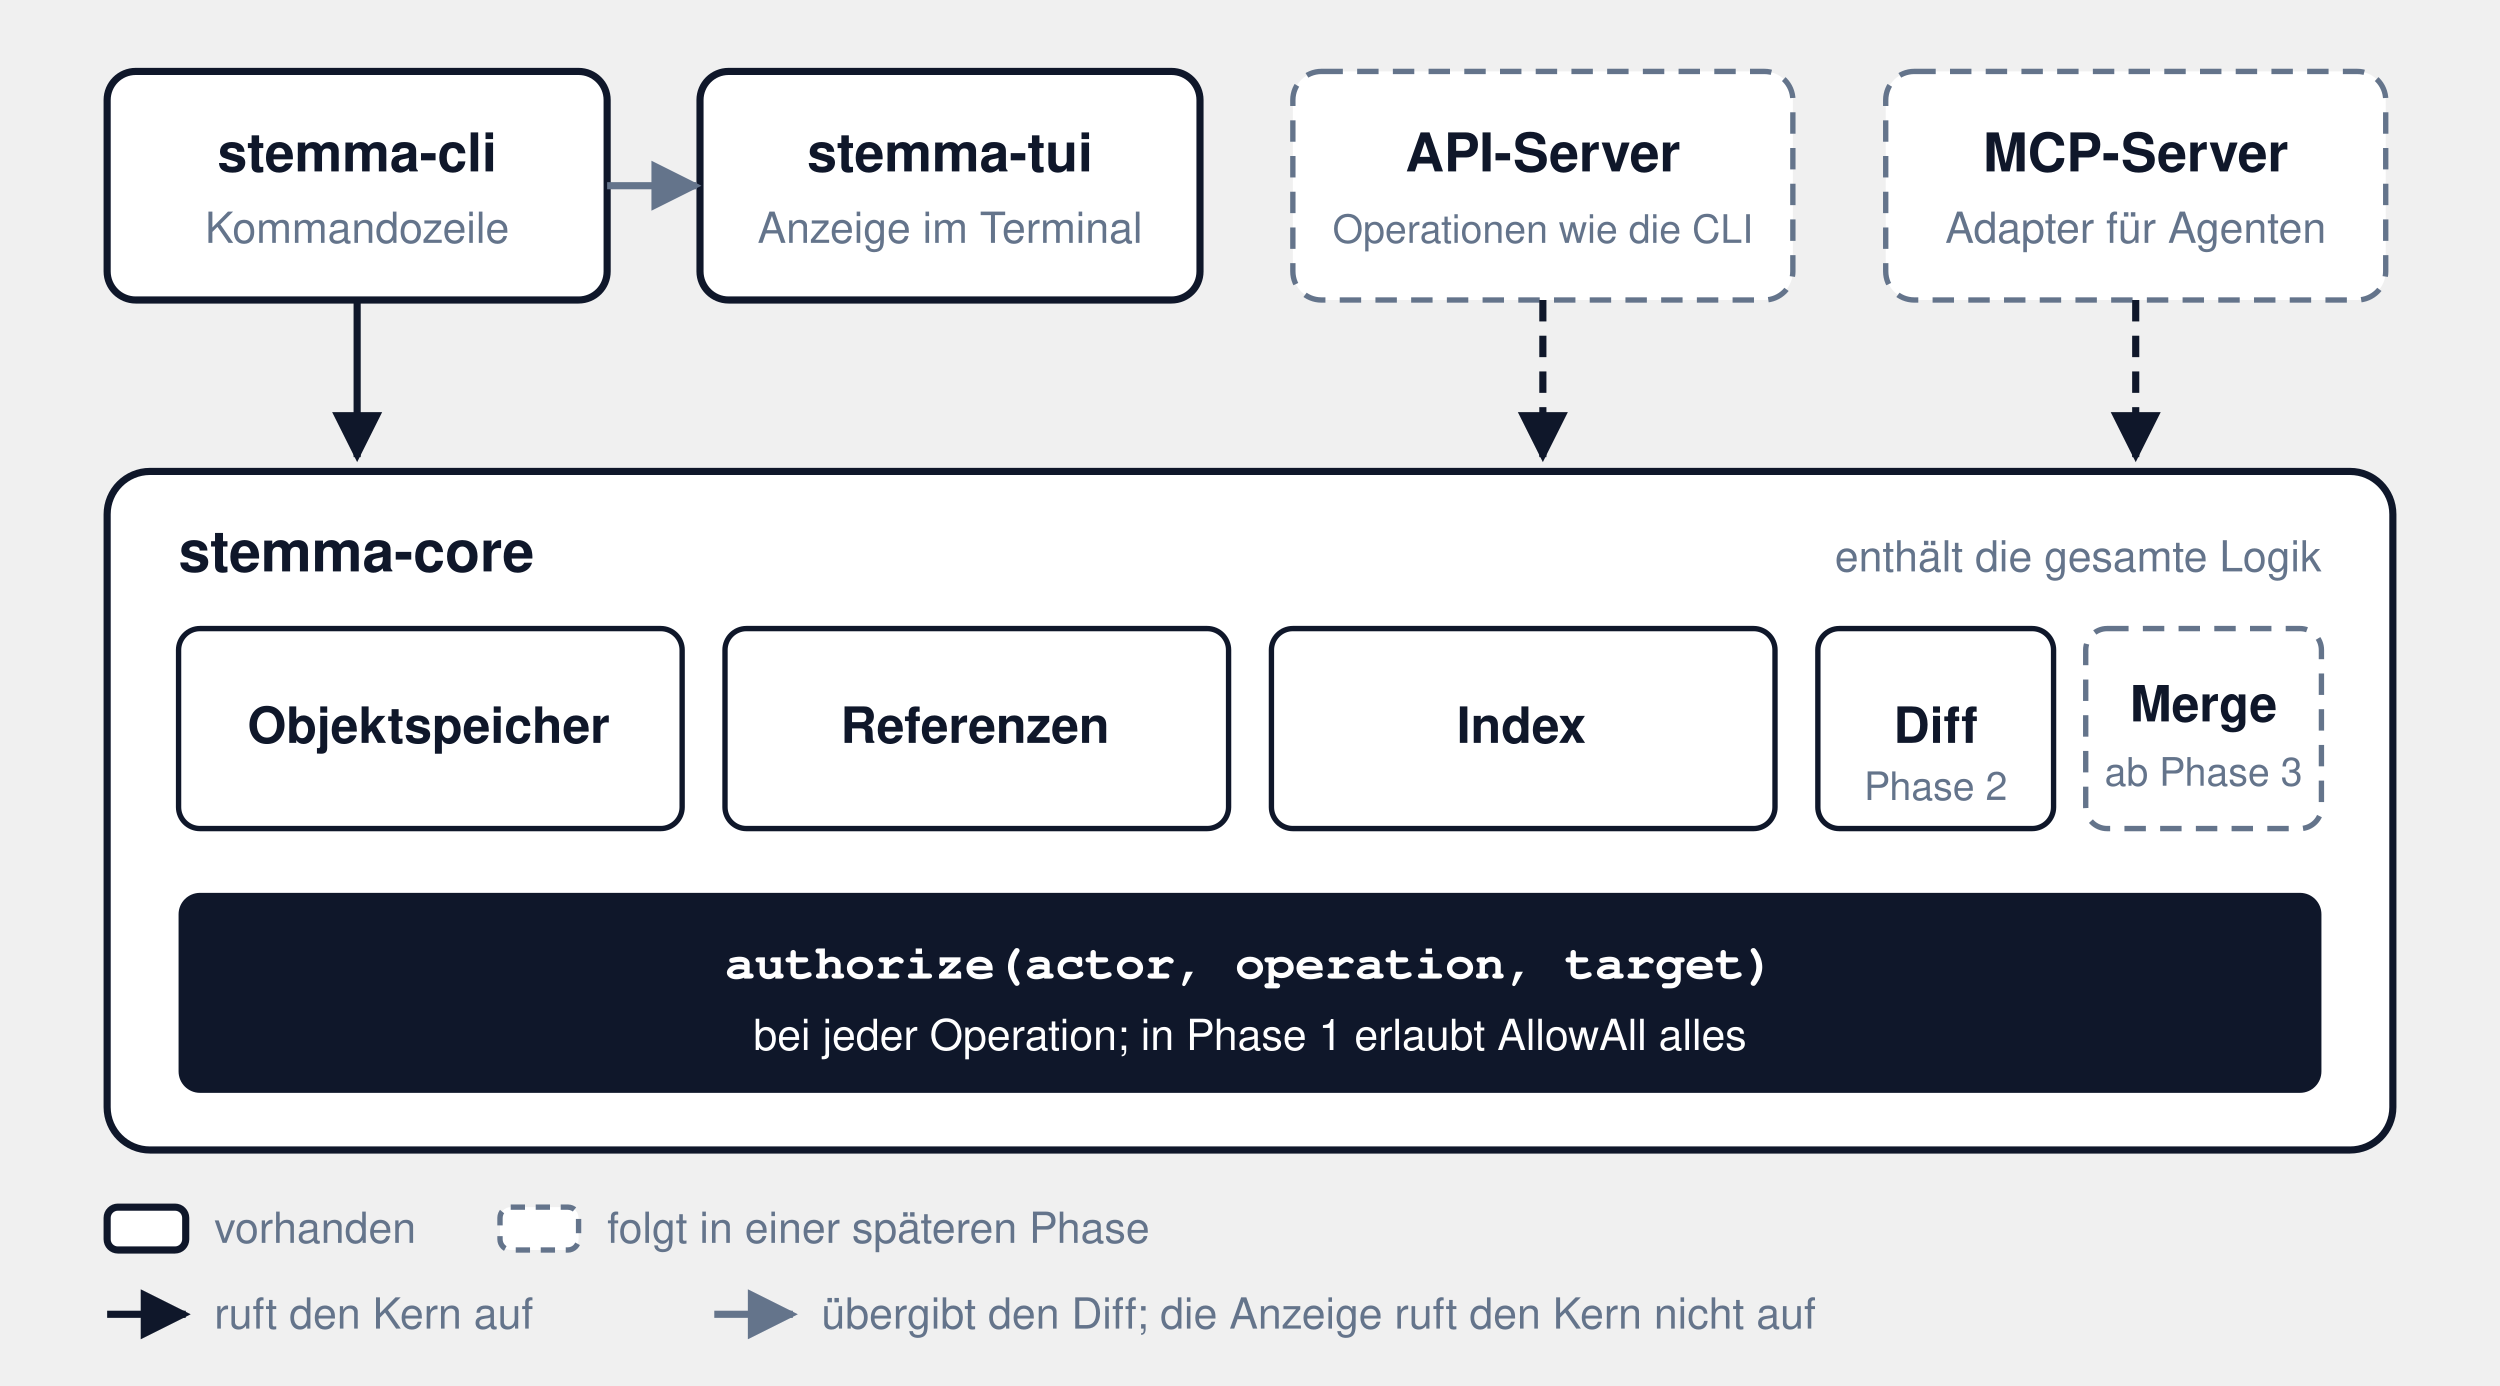
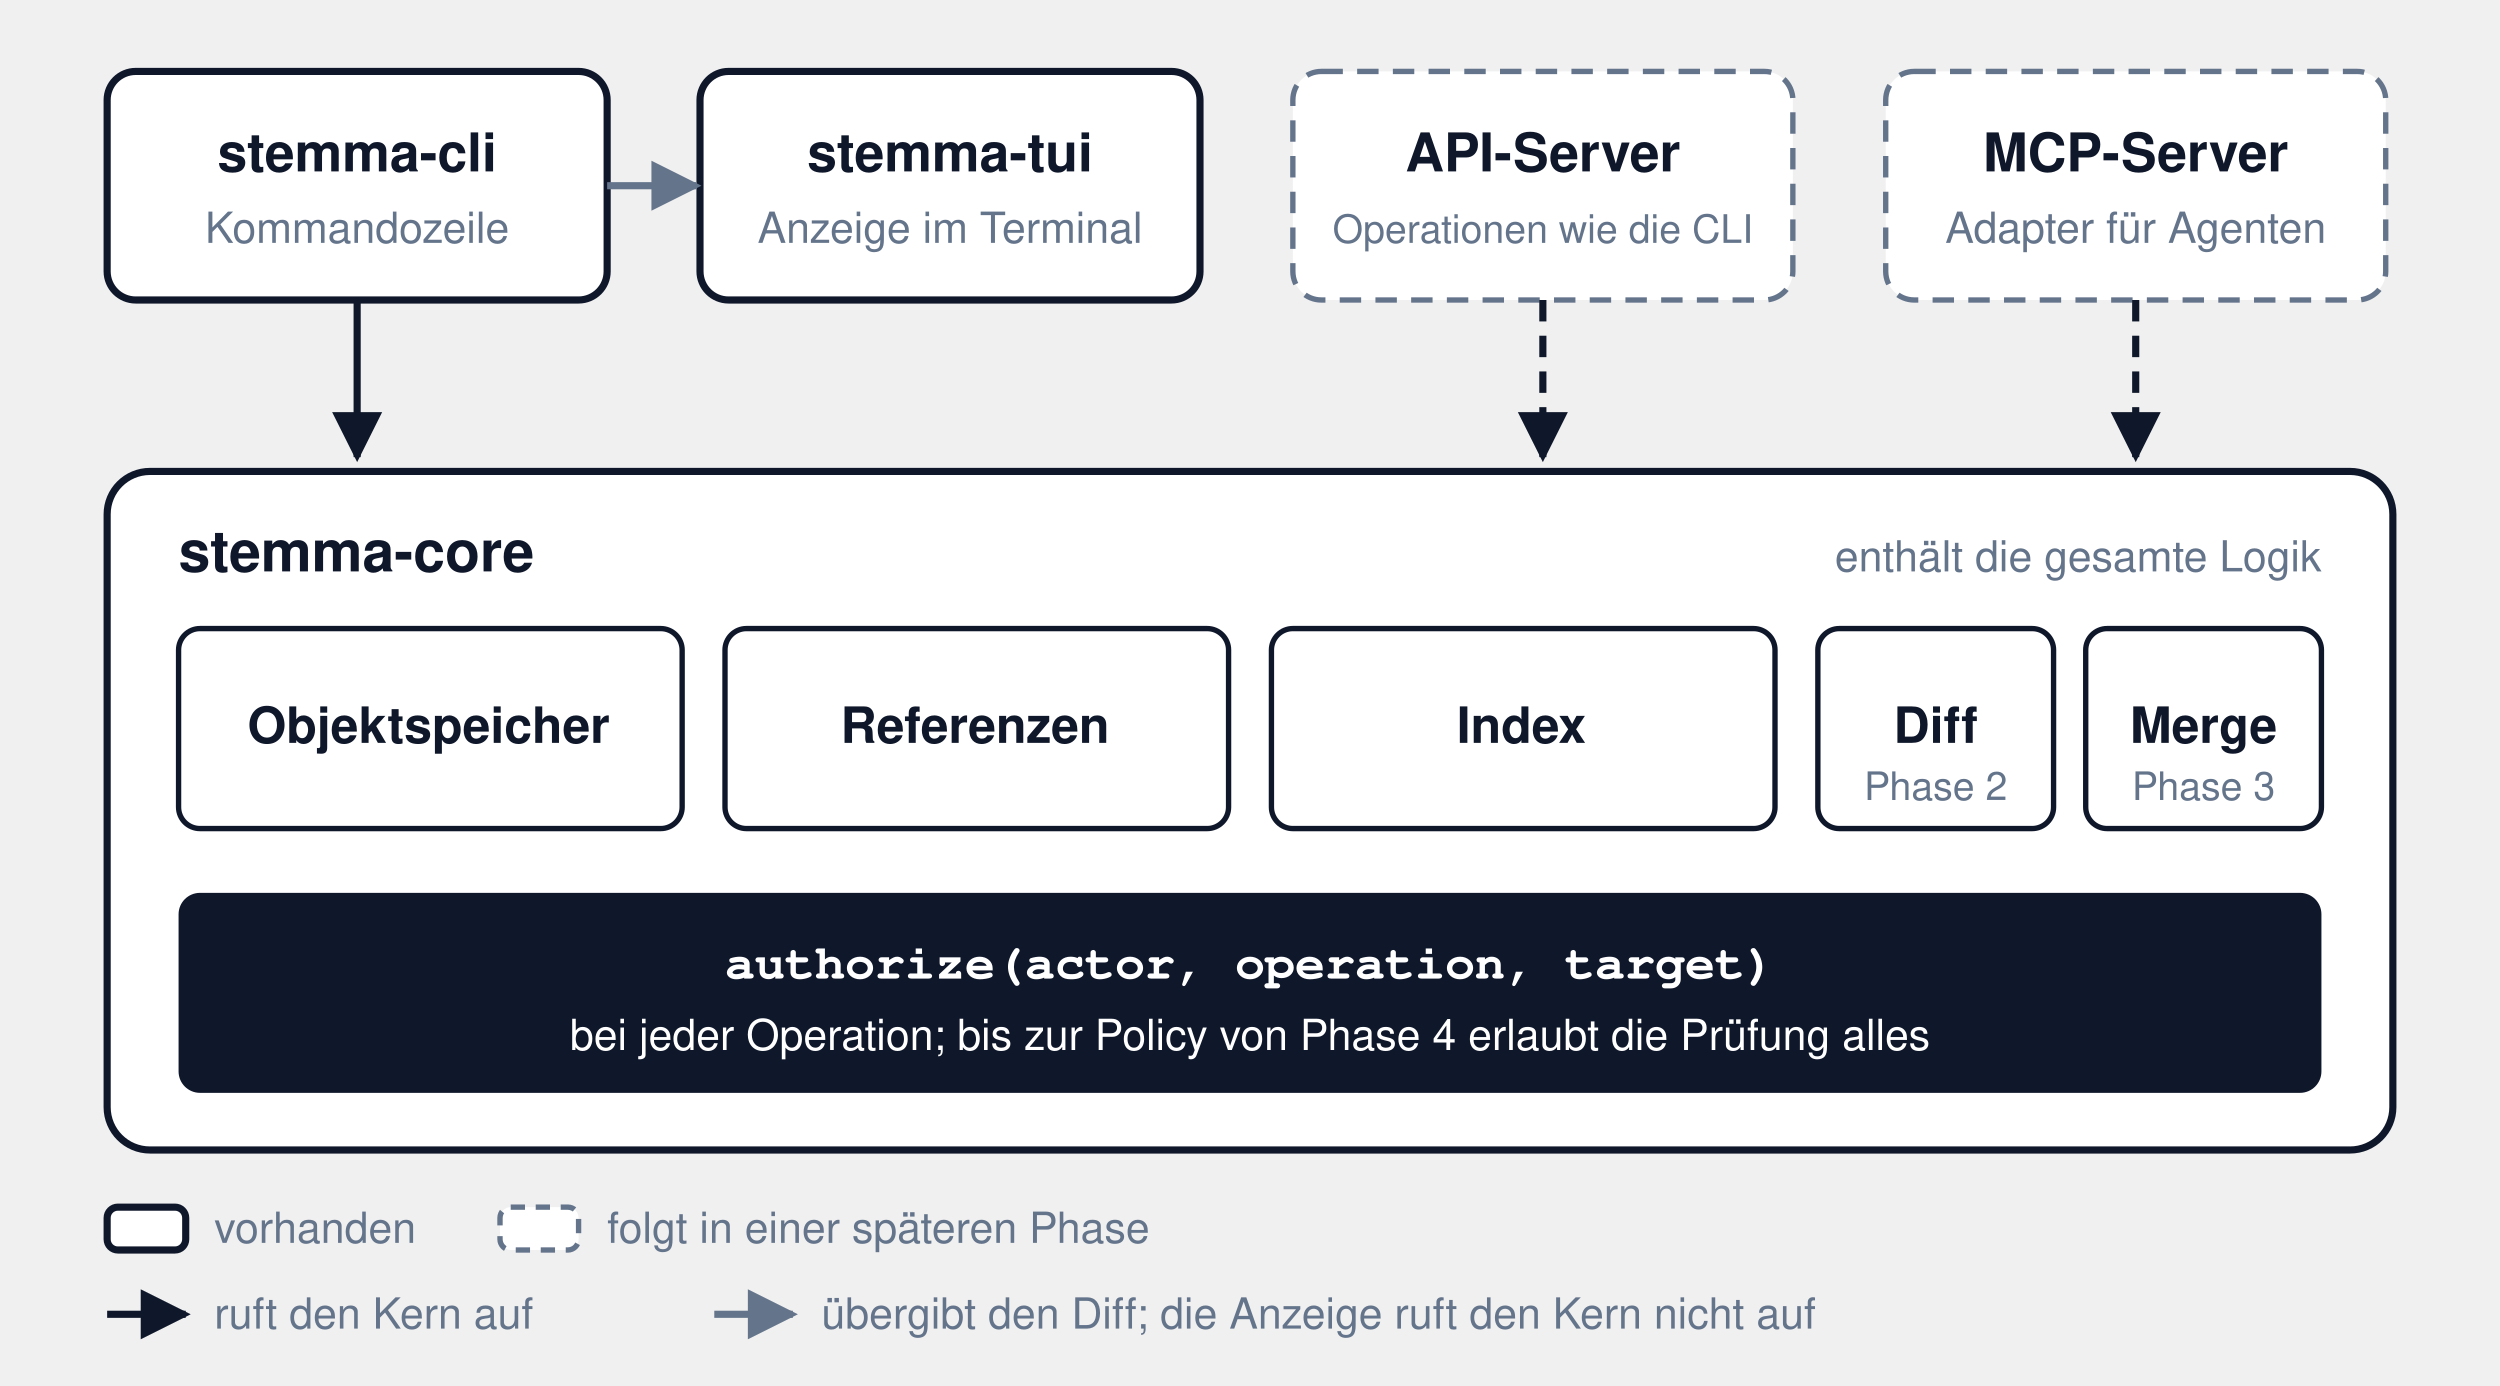
<svg xmlns="http://www.w3.org/2000/svg" viewBox="0 0 700 388" font-family="Helvetica, Arial, sans-serif">
  <defs>
    <marker id="arrow" viewBox="0 0 10 10" refX="9" refY="5" markerWidth="7" markerHeight="7" orient="auto">
      <path d="M0,0 L10,5 L0,10 z" fill="#0F172A" />
    </marker>
    <marker id="arrow-grey" viewBox="0 0 10 10" refX="9" refY="5" markerWidth="7" markerHeight="7" orient="auto">
      <path d="M0,0 L10,5 L0,10 z" fill="#64748B" />
    </marker>
  </defs>
  <g stroke-width="1.5">
    <rect x="30" y="20" width="140" height="64" rx="8" fill="#FFFFFF" stroke="#0F172A" stroke-width="2" />
    <rect x="196" y="20" width="140" height="64" rx="8" fill="#FFFFFF" stroke="#0F172A" stroke-width="2" />
    <rect x="362" y="20" width="140" height="64" rx="8" fill="#FFFFFF" stroke="#64748B" stroke-dasharray="6 4" />
    <rect x="528" y="20" width="140" height="64" rx="8" fill="#FFFFFF" stroke="#64748B" stroke-dasharray="6 4" />
  </g>
  <g text-anchor="middle">
    <text x="100" y="48" font-size="15" font-weight="bold" fill="#0F172A">stemma-cli</text>
    <text x="100" y="68" font-size="12" fill="#64748B">Kommandozeile</text>
    <text x="266" y="48" font-size="15" font-weight="bold" fill="#0F172A">stemma-tui</text>
    <text x="266" y="68" font-size="12" fill="#64748B">Anzeige im Terminal</text>
    <text x="432" y="48" font-size="15" font-weight="bold" fill="#0F172A">API-Server</text>
    <text x="432" y="68" font-size="11" fill="#64748B">Operationen wie die CLI</text>
    <text x="598" y="48" font-size="15" font-weight="bold" fill="#0F172A">MCP-Server</text>
    <text x="598" y="68" font-size="12" fill="#64748B">Adapter für Agenten</text>
  </g>
  <g stroke="#0F172A" stroke-width="2" marker-end="url(#arrow)">
    <line x1="100" y1="84" x2="100" y2="128" />
    <line x1="432" y1="84" x2="432" y2="128" stroke-dasharray="6 4" />
    <line x1="598" y1="84" x2="598" y2="128" stroke-dasharray="6 4" />
  </g>
  <line x1="170" y1="52" x2="195" y2="52" stroke="#64748B" stroke-width="2" marker-end="url(#arrow-grey)" />
  <rect x="30" y="132" width="640" height="190" rx="12" fill="#FFFFFF" stroke="#0F172A" stroke-width="2" />
  <text x="50" y="160" font-size="16" font-weight="bold" fill="#0F172A">stemma-core</text>
  <text x="650" y="160" font-size="12" fill="#64748B" text-anchor="end">enthält die gesamte Logik</text>
  <g stroke-width="1.5" fill="#FFFFFF">
    <rect x="50" y="176" width="141" height="56" rx="6" stroke="#0F172A" />
    <rect x="203" y="176" width="141" height="56" rx="6" stroke="#0F172A" />
    <rect x="356" y="176" width="141" height="56" rx="6" stroke="#0F172A" />
    <rect x="509" y="176" width="66" height="56" rx="6" stroke="#0F172A" />
-     <rect x="584" y="176" width="66" height="56" rx="6" stroke="#64748B" stroke-dasharray="6 4" />
+     <rect x="584" y="176" width="66" height="56" rx="6" stroke="#0F172A" />
  </g>
  <g text-anchor="middle" font-size="14" font-weight="bold" fill="#0F172A">
    <text x="120" y="208">Objektspeicher</text>
    <text x="273" y="208">Referenzen</text>
    <text x="426" y="208">Index</text>
    <text x="542" y="208">Diff</text>
-     <text x="617" y="202">Merge</text>
+     <text x="617" y="208">Merge</text>
  </g>
  <text x="542" y="224" text-anchor="middle" font-size="11" fill="#64748B">Phase 2</text>
-   <text x="617" y="220" text-anchor="middle" font-size="11" fill="#64748B">ab Phase 3</text>
+   <text x="617" y="224" text-anchor="middle" font-size="11" fill="#64748B">Phase 3</text>
  <rect x="50" y="250" width="600" height="56" rx="6" fill="#0F172A" />
  <text x="350" y="274" text-anchor="middle" font-size="14" font-family="Courier, monospace" font-weight="bold" fill="#FFFFFF">authorize(actor, operation, target)</text>
-   <text x="350" y="294" text-anchor="middle" font-size="12" fill="#FFFFFF">bei jeder Operation; in Phase 1 erlaubt AllowAll alles</text>
+   <text x="350" y="294" text-anchor="middle" font-size="12" fill="#FFFFFF">bei jeder Operation; bis zur Policy von Phase 4 erlaubt die Prüfung alles</text>
  <g font-size="12" fill="#64748B">
    <rect x="30" y="338" width="22" height="12" rx="3" fill="#FFFFFF" stroke="#0F172A" stroke-width="2" />
    <text x="60" y="348">vorhanden</text>
    <rect x="140" y="338" width="22" height="12" rx="3" fill="#FFFFFF" stroke="#64748B" stroke-width="1.5" stroke-dasharray="4 3" />
    <text x="170" y="348">folgt in einer späteren Phase</text>
    <line x1="30" y1="368" x2="52" y2="368" stroke="#0F172A" stroke-width="2" marker-end="url(#arrow)" />
    <text x="60" y="372">ruft den Kern auf</text>
    <line x1="200" y1="368" x2="222" y2="368" stroke="#64748B" stroke-width="2" marker-end="url(#arrow-grey)" />
    <text x="230" y="372">übergibt den Diff; die Anzeige ruft den Kern nicht auf</text>
  </g>
</svg>
